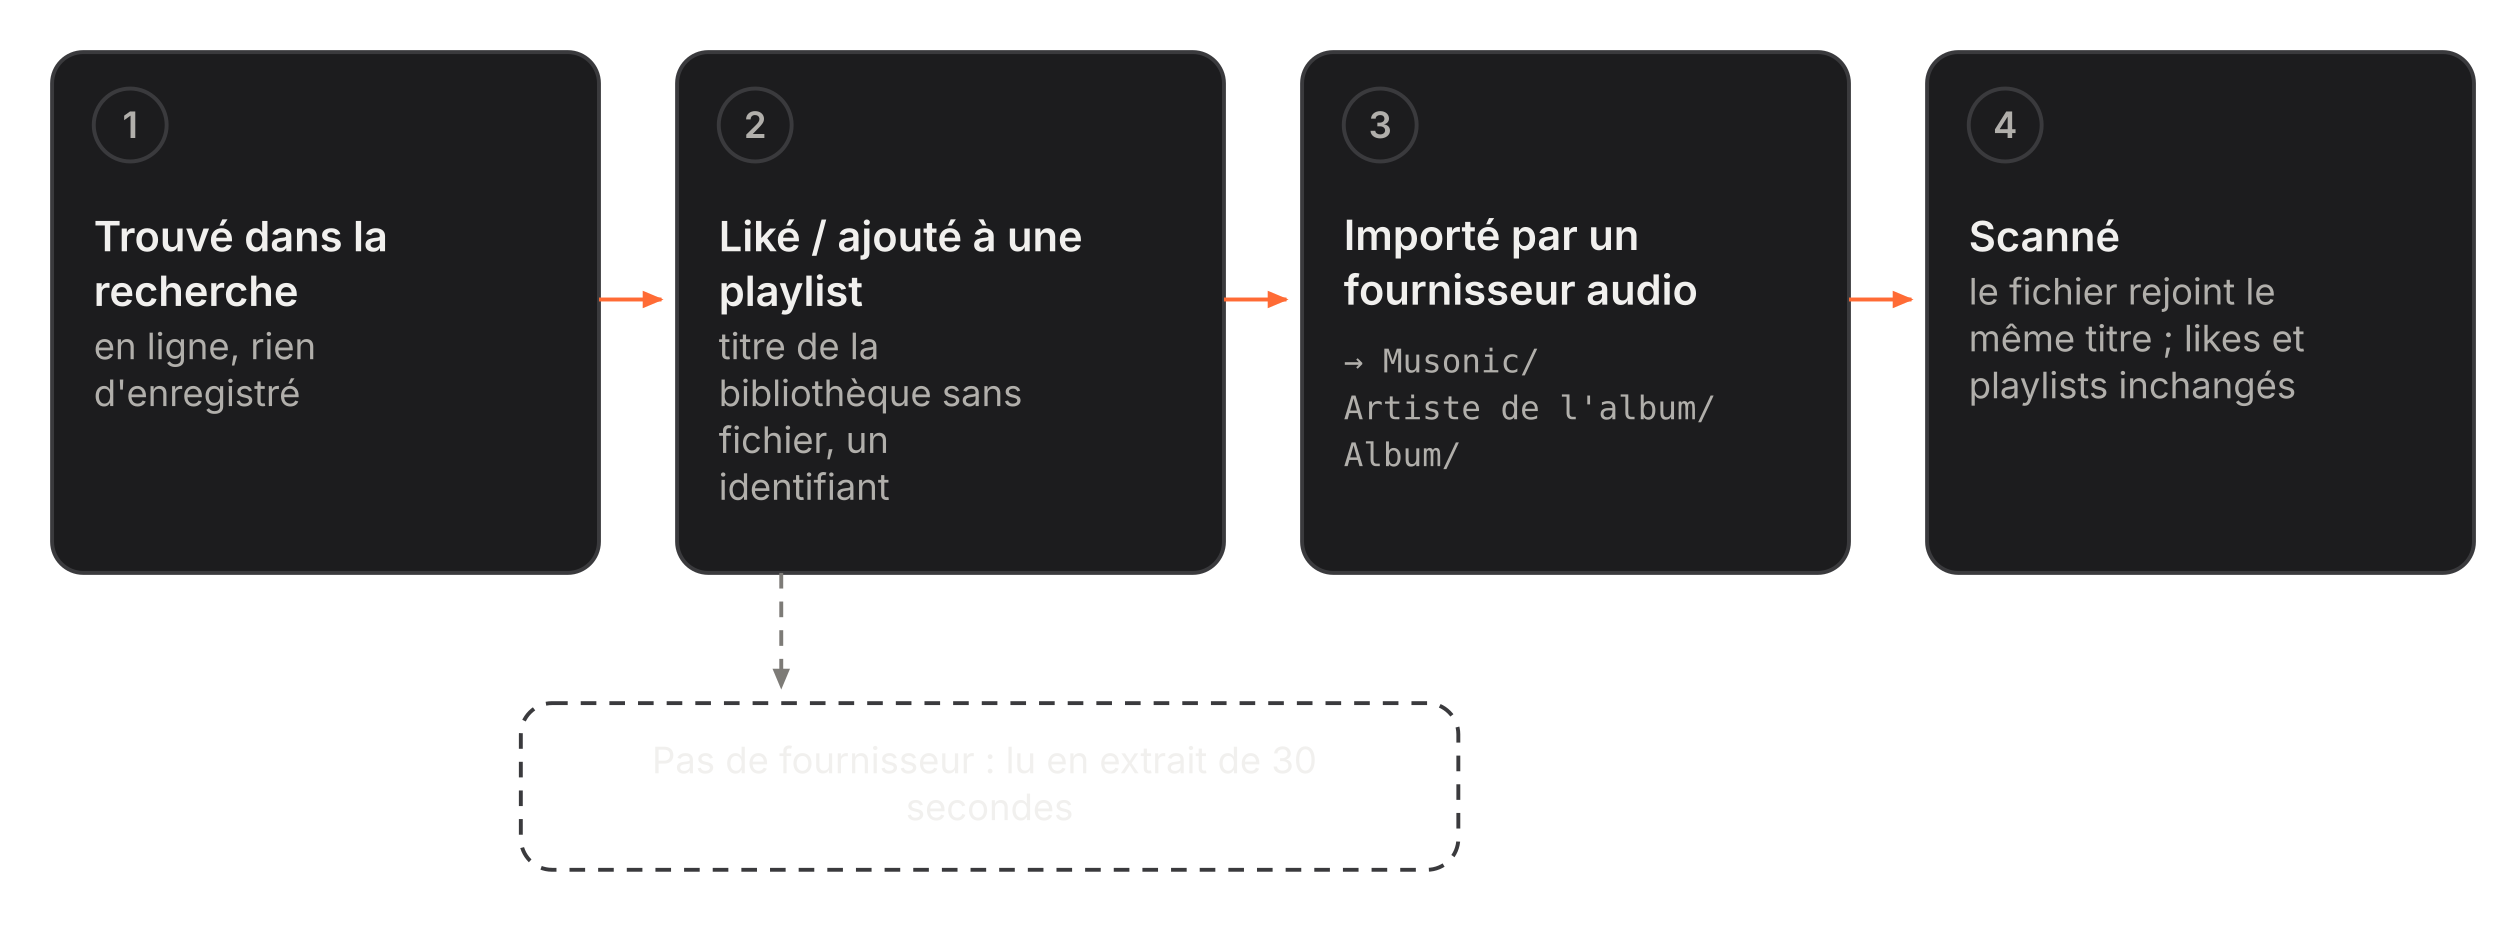
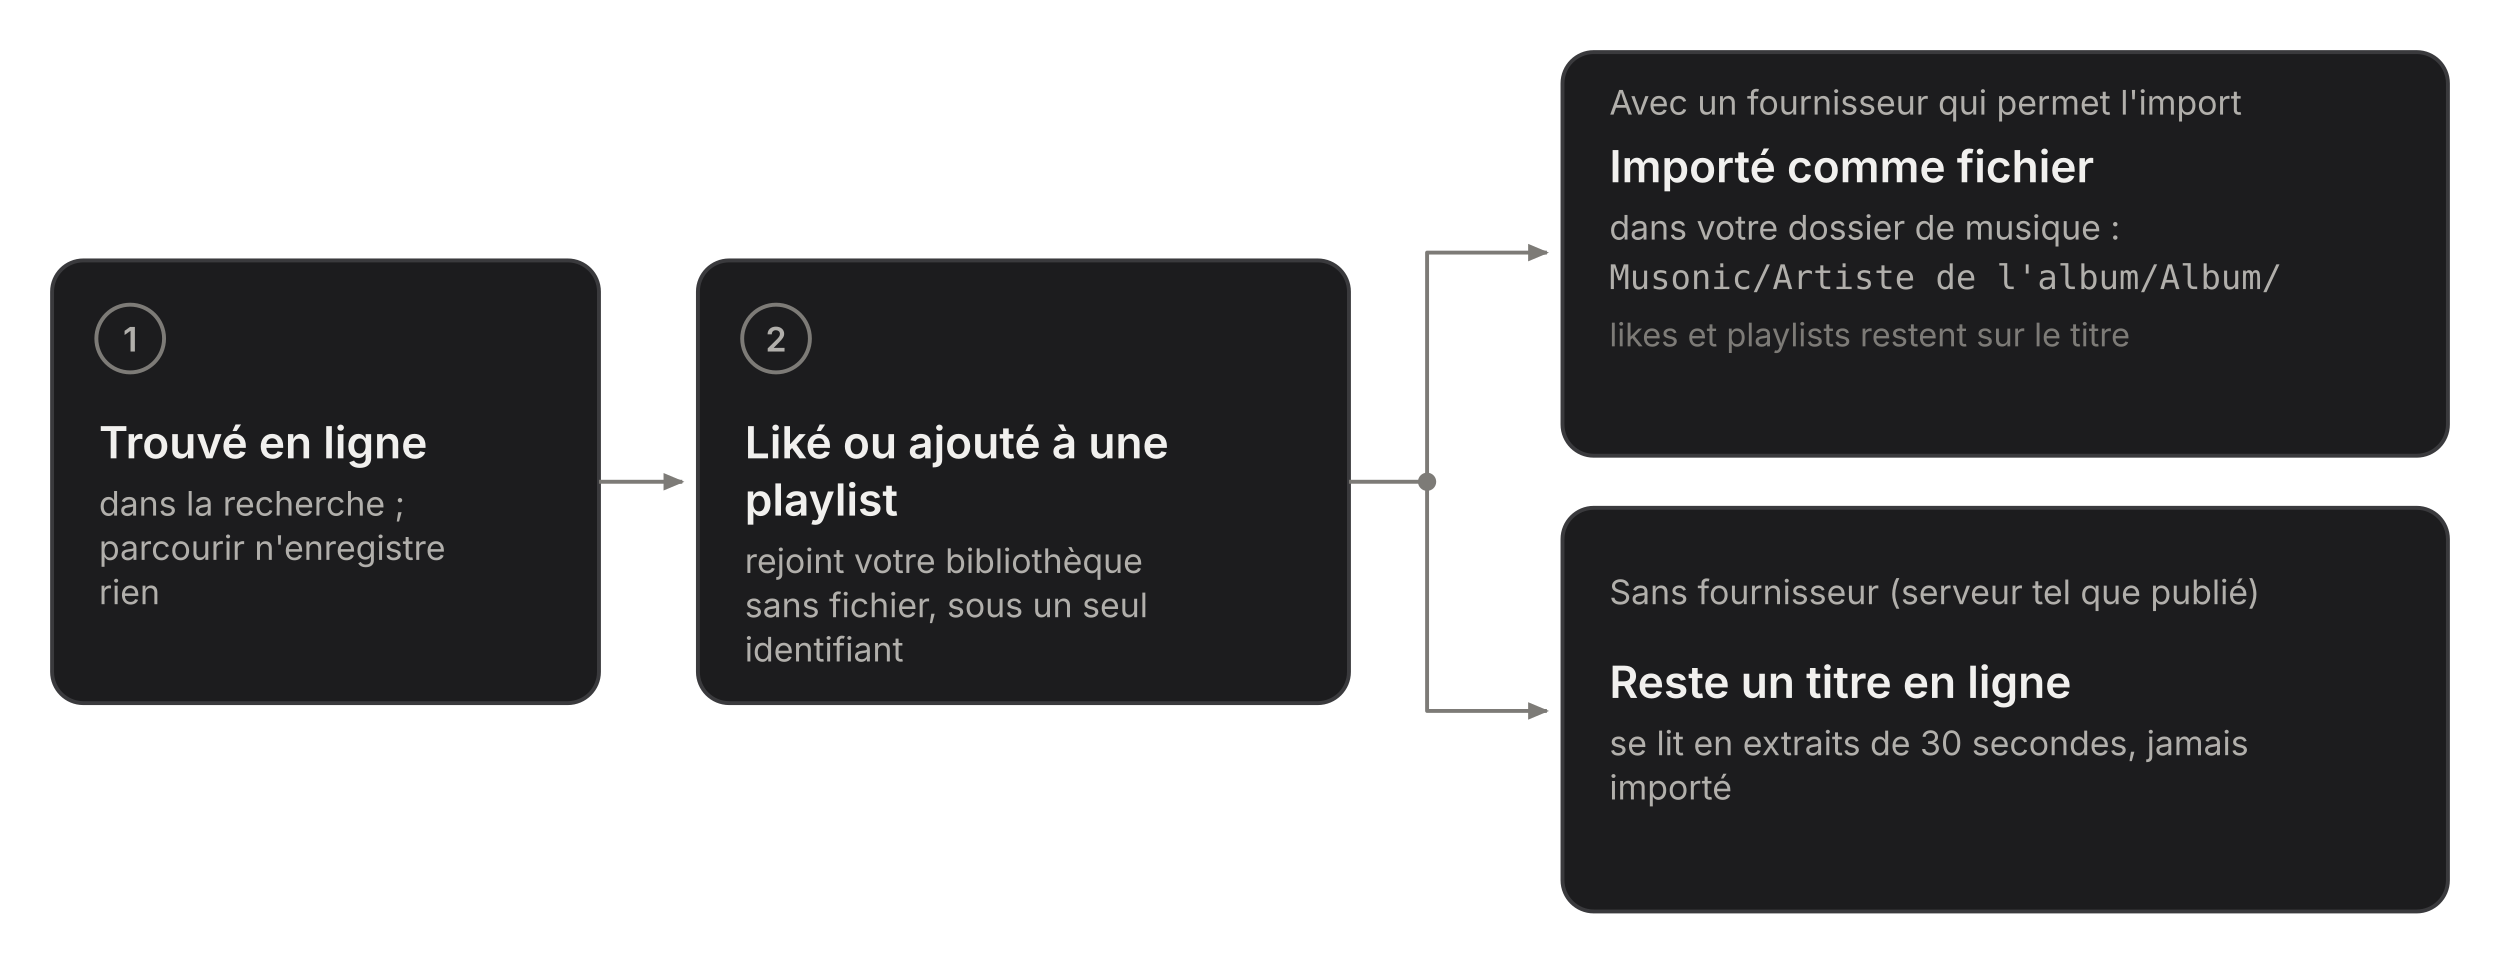
- <svg xmlns="http://www.w3.org/2000/svg" viewBox="0 0 960 356" role="img" aria-labelledby="t d">
+ <svg xmlns="http://www.w3.org/2000/svg" viewBox="0 0 960 370" role="img" aria-labelledby="t d">
  <defs>
    <marker id="ahg" viewBox="0 0 10 10" refX="9" refY="5" markerWidth="8" markerHeight="8" markerUnits="userSpaceOnUse" orient="auto">
      <path d="M0 0.8 L10 5 L0 9.2 Z" fill="#7D7B77" />
    </marker>
    <marker id="aho" viewBox="0 0 10 10" refX="9" refY="5" markerWidth="8" markerHeight="8" markerUnits="userSpaceOnUse" orient="auto">
      <path d="M0 0.8 L10 5 L0 9.2 Z" fill="#FF6B35" />
    </marker>
    <marker id="asg" viewBox="0 0 10 10" refX="1" refY="5" markerWidth="8" markerHeight="8" markerUnits="userSpaceOnUse" orient="auto">
      <path d="M10 0.8 L0 5 L10 9.2 Z" fill="#7D7B77" />
    </marker>
    <marker id="aso" viewBox="0 0 10 10" refX="1" refY="5" markerWidth="8" markerHeight="8" markerUnits="userSpaceOnUse" orient="auto">
      <path d="M10 0.8 L0 5 L10 9.2 Z" fill="#FF6B35" />
    </marker>
  </defs>
-   <rect x="20" y="20" width="210" height="200" rx="12" fill="#1C1C1E" stroke="#3A3A3D" stroke-width="1.5" />
-   <circle cx="50" cy="48" r="14" fill="none" stroke="#3A3A3D" stroke-width="1.5" />
-   <text x="50" y="53" font-family="Inter Variable, Inter, system-ui, sans-serif" font-size="14" fill="#B1AFAB" text-anchor="middle" font-weight="600">1</text>
-   <text x="36" y="96.48" font-family="Inter Variable, Inter, system-ui, sans-serif" font-size="16" fill="#F1F0EE" text-anchor="start" font-weight="600">
-     <tspan x="36" dy="0">Trouvé dans la</tspan>
-     <tspan x="36" dy="21">recherche</tspan>
+   <rect x="20" y="100" width="210" height="170" rx="12" fill="#1C1C1E" stroke="#3A3A3D" stroke-width="1.5" />
+   <circle cx="50" cy="130" r="13" fill="none" stroke="#7D7B77" stroke-width="1.5" />
+   <text x="50" y="135" font-family="Inter Variable, Inter, system-ui, sans-serif" font-size="13" fill="#B1AFAB" text-anchor="middle" font-weight="600">1</text>
+   <text x="38" y="176" font-family="Inter Variable, Inter, system-ui, sans-serif" font-size="17" fill="#F1F0EE" text-anchor="start" font-weight="600">Trouvé en ligne</text>
+   <text x="38" y="198" font-family="Inter Variable, Inter, system-ui, sans-serif" font-size="13" fill="#B1AFAB" text-anchor="start">
+     <tspan x="38" dy="0">dans la recherche ;</tspan>
+     <tspan x="38" dy="17">parcourir n'enregistre</tspan>
+     <tspan x="38" dy="17">rien</tspan>
  </text>
-   <text x="36" y="137.92" font-family="Inter Variable, Inter, system-ui, sans-serif" font-size="14" fill="#B1AFAB" text-anchor="start">
-     <tspan x="36" dy="0">en ligne, rien</tspan>
-     <tspan x="36" dy="18">d'enregistré</tspan>
+   <path d="M230 185 L262 185" fill="none" stroke="#7D7B77" stroke-width="1.5" stroke-linejoin="round" marker-end="url(#ahg)" />
+   <rect x="268" y="100" width="250" height="170" rx="12" fill="#1C1C1E" stroke="#3A3A3D" stroke-width="1.5" />
+   <circle cx="298" cy="130" r="13" fill="none" stroke="#7D7B77" stroke-width="1.5" />
+   <text x="298" y="135" font-family="Inter Variable, Inter, system-ui, sans-serif" font-size="13" fill="#B1AFAB" text-anchor="middle" font-weight="600">2</text>
+   <text x="286" y="176" font-family="Inter Variable, Inter, system-ui, sans-serif" font-size="17" fill="#F1F0EE" text-anchor="start" font-weight="600">
+     <tspan x="286" dy="0">Liké ou ajouté à une</tspan>
+     <tspan x="286" dy="22">playlist</tspan>
  </text>
-   <path d="M230 115 L254 115" fill="none" stroke="#FF6B35" stroke-width="1.5" stroke-linejoin="round" marker-end="url(#aho)" />
-   <rect x="260" y="20" width="210" height="200" rx="12" fill="#1C1C1E" stroke="#3A3A3D" stroke-width="1.5" />
-   <circle cx="290" cy="48" r="14" fill="none" stroke="#3A3A3D" stroke-width="1.5" />
-   <text x="290" y="53" font-family="Inter Variable, Inter, system-ui, sans-serif" font-size="14" fill="#B1AFAB" text-anchor="middle" font-weight="600">2</text>
-   <text x="276" y="96.48" font-family="Inter Variable, Inter, system-ui, sans-serif" font-size="16" fill="#F1F0EE" text-anchor="start" font-weight="600">
-     <tspan x="276" dy="0">Liké / ajouté à une</tspan>
-     <tspan x="276" dy="21">playlist</tspan>
+   <text x="286" y="220" font-family="Inter Variable, Inter, system-ui, sans-serif" font-size="13" fill="#B1AFAB" text-anchor="start">
+     <tspan x="286" dy="0">rejoint votre bibliothèque</tspan>
+     <tspan x="286" dy="17">sans fichier, sous un seul</tspan>
+     <tspan x="286" dy="17">identifiant</tspan>
  </text>
-   <text x="276" y="137.92" font-family="Inter Variable, Inter, system-ui, sans-serif" font-size="14" fill="#B1AFAB" text-anchor="start">
-     <tspan x="276" dy="0">titre de la</tspan>
-     <tspan x="276" dy="18">bibliothèque sans</tspan>
-     <tspan x="276" dy="18">fichier, un</tspan>
-     <tspan x="276" dy="18">identifiant</tspan>
-   </text>
-   <path d="M470 115 L494 115" fill="none" stroke="#FF6B35" stroke-width="1.5" stroke-linejoin="round" marker-end="url(#aho)" />
-   <rect x="500" y="20" width="210" height="200" rx="12" fill="#1C1C1E" stroke="#3A3A3D" stroke-width="1.5" />
-   <circle cx="530" cy="48" r="14" fill="none" stroke="#3A3A3D" stroke-width="1.5" />
-   <text x="530" y="53" font-family="Inter Variable, Inter, system-ui, sans-serif" font-size="14" fill="#B1AFAB" text-anchor="middle" font-weight="600">3</text>
-   <text x="516" y="96" font-family="Inter Variable, Inter, system-ui, sans-serif" font-size="16" fill="#F1F0EE" text-anchor="start" font-weight="600">
-     <tspan x="516" dy="0">Importé par un</tspan>
-     <tspan x="516" dy="21">fournisseur audio</tspan>
-   </text>
-   <text x="516" y="143" font-family="JetBrains Mono, ui-monospace, SFMono-Regular, Menlo, Consolas, monospace" font-size="12.5" fill="#B1AFAB" text-anchor="start">
-     <tspan x="516" dy="0">→ Musonic/</tspan>
-     <tspan x="516" dy="18">Artiste de l'album/</tspan>
-     <tspan x="516" dy="18">Album/</tspan>
-   </text>
-   <path d="M710 115 L734 115" fill="none" stroke="#FF6B35" stroke-width="1.5" stroke-linejoin="round" marker-end="url(#aho)" />
-   <rect x="740" y="20" width="210" height="200" rx="12" fill="#1C1C1E" stroke="#3A3A3D" stroke-width="1.5" />
-   <circle cx="770" cy="48" r="14" fill="none" stroke="#3A3A3D" stroke-width="1.5" />
-   <text x="770" y="53" font-family="Inter Variable, Inter, system-ui, sans-serif" font-size="14" fill="#B1AFAB" text-anchor="middle" font-weight="600">4</text>
-   <text x="756" y="96.48" font-family="Inter Variable, Inter, system-ui, sans-serif" font-size="16" fill="#F1F0EE" text-anchor="start" font-weight="600">Scanné</text>
-   <text x="756" y="116.92" font-family="Inter Variable, Inter, system-ui, sans-serif" font-size="14" fill="#B1AFAB" text-anchor="start">
-     <tspan x="756" dy="0">le fichier rejoint le</tspan>
-     <tspan x="756" dy="18">même titre ; likes et</tspan>
-     <tspan x="756" dy="18">playlists inchangés</tspan>
-   </text>
-   <path d="M300 220 L300 264" fill="none" stroke="#7D7B77" stroke-width="1.5" stroke-linejoin="round" stroke-dasharray="6 5" marker-end="url(#ahg)" />
-   <rect x="200" y="270" width="360" height="64" rx="12" fill="none" stroke="#3A3A3D" stroke-width="1.5" stroke-dasharray="6 5" />
-   <text x="380" y="296.92" font-family="Inter Variable, Inter, system-ui, sans-serif" font-size="14" fill="#F1F0EE" text-anchor="middle">
-     <tspan x="380" dy="0">Pas de fournisseur : lu en extrait de 30</tspan>
-     <tspan x="380" dy="18">secondes</tspan>
+   <path d="M518 185 L548 185" fill="none" stroke="#7D7B77" stroke-width="1.5" stroke-linejoin="round" />
+   <path d="M548 185 L548 97 L594 97" fill="none" stroke="#7D7B77" stroke-width="1.5" stroke-linejoin="round" marker-end="url(#ahg)" />
+   <path d="M548 185 L548 273 L594 273" fill="none" stroke="#7D7B77" stroke-width="1.5" stroke-linejoin="round" marker-end="url(#ahg)" />
+   <circle cx="548" cy="185" r="3.5" fill="#7D7B77" />
+   <rect x="600" y="20" width="340" height="155" rx="12" fill="#1C1C1E" stroke="#3A3A3D" stroke-width="1.5" />
+   <text x="618" y="44" font-family="Inter Variable, Inter, system-ui, sans-serif" font-size="13" fill="#B1AFAB" text-anchor="start">Avec un fournisseur qui permet l'import</text>
+   <text x="618" y="70" font-family="Inter Variable, Inter, system-ui, sans-serif" font-size="17" fill="#F1F0EE" text-anchor="start" font-weight="600">Importé comme fichier</text>
+   <text x="618" y="92" font-family="Inter Variable, Inter, system-ui, sans-serif" font-size="13" fill="#B1AFAB" text-anchor="start">dans votre dossier de musique :</text>
+   <text x="618" y="111" font-family="JetBrains Mono, ui-monospace, SFMono-Regular, Menlo, Consolas, monospace" font-size="13" fill="#B1AFAB" text-anchor="start">Musonic/Artiste de l'album/Album/</text>
+   <text x="618" y="133" font-family="Inter Variable, Inter, system-ui, sans-serif" font-size="12.5" fill="#7D7B77" text-anchor="start">likes et playlists restent sur le titre</text>
+   <rect x="600" y="195" width="340" height="155" rx="12" fill="#1C1C1E" stroke="#3A3A3D" stroke-width="1.5" />
+   <text x="618" y="232" font-family="Inter Variable, Inter, system-ui, sans-serif" font-size="13" fill="#B1AFAB" text-anchor="start">Sans fournisseur (serveur tel que publié)</text>
+   <text x="618" y="268" font-family="Inter Variable, Inter, system-ui, sans-serif" font-size="17" fill="#F1F0EE" text-anchor="start" font-weight="600">Reste un titre en ligne</text>
+   <text x="618" y="290" font-family="Inter Variable, Inter, system-ui, sans-serif" font-size="13" fill="#B1AFAB" text-anchor="start">
+     <tspan x="618" dy="0">se lit en extraits de 30 secondes, jamais</tspan>
+     <tspan x="618" dy="17">importé</tspan>
  </text>
</svg>
